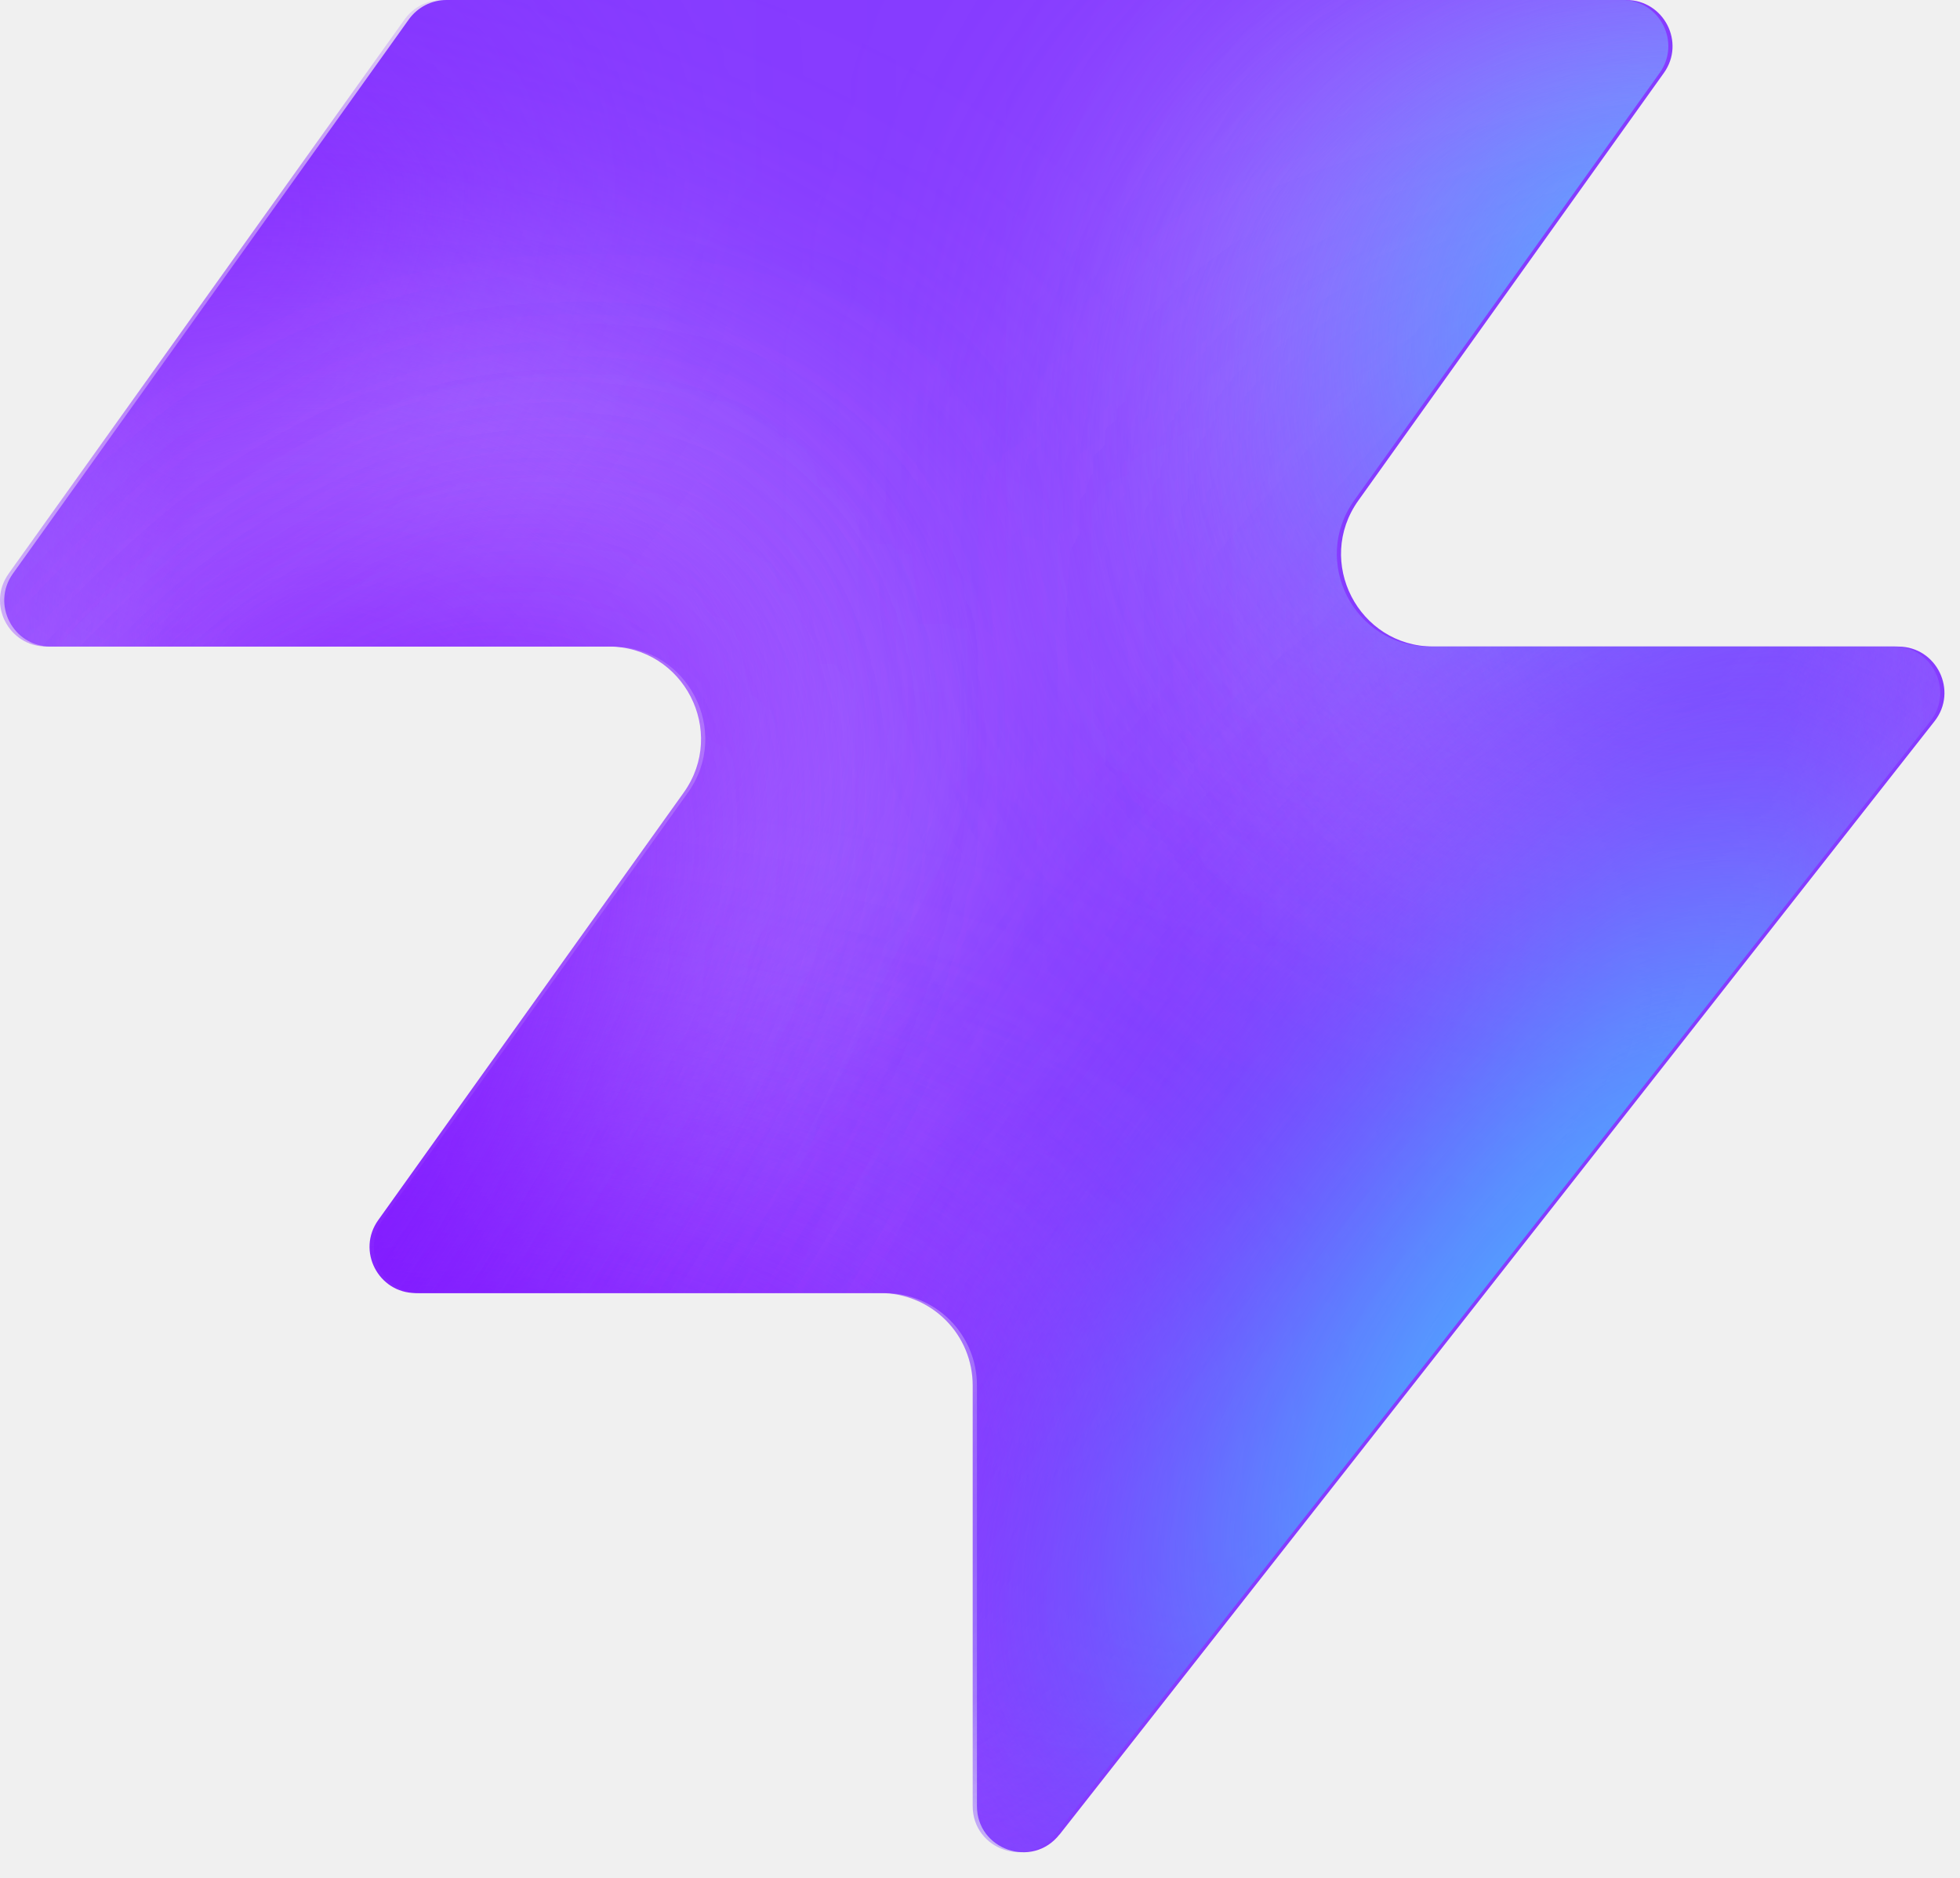
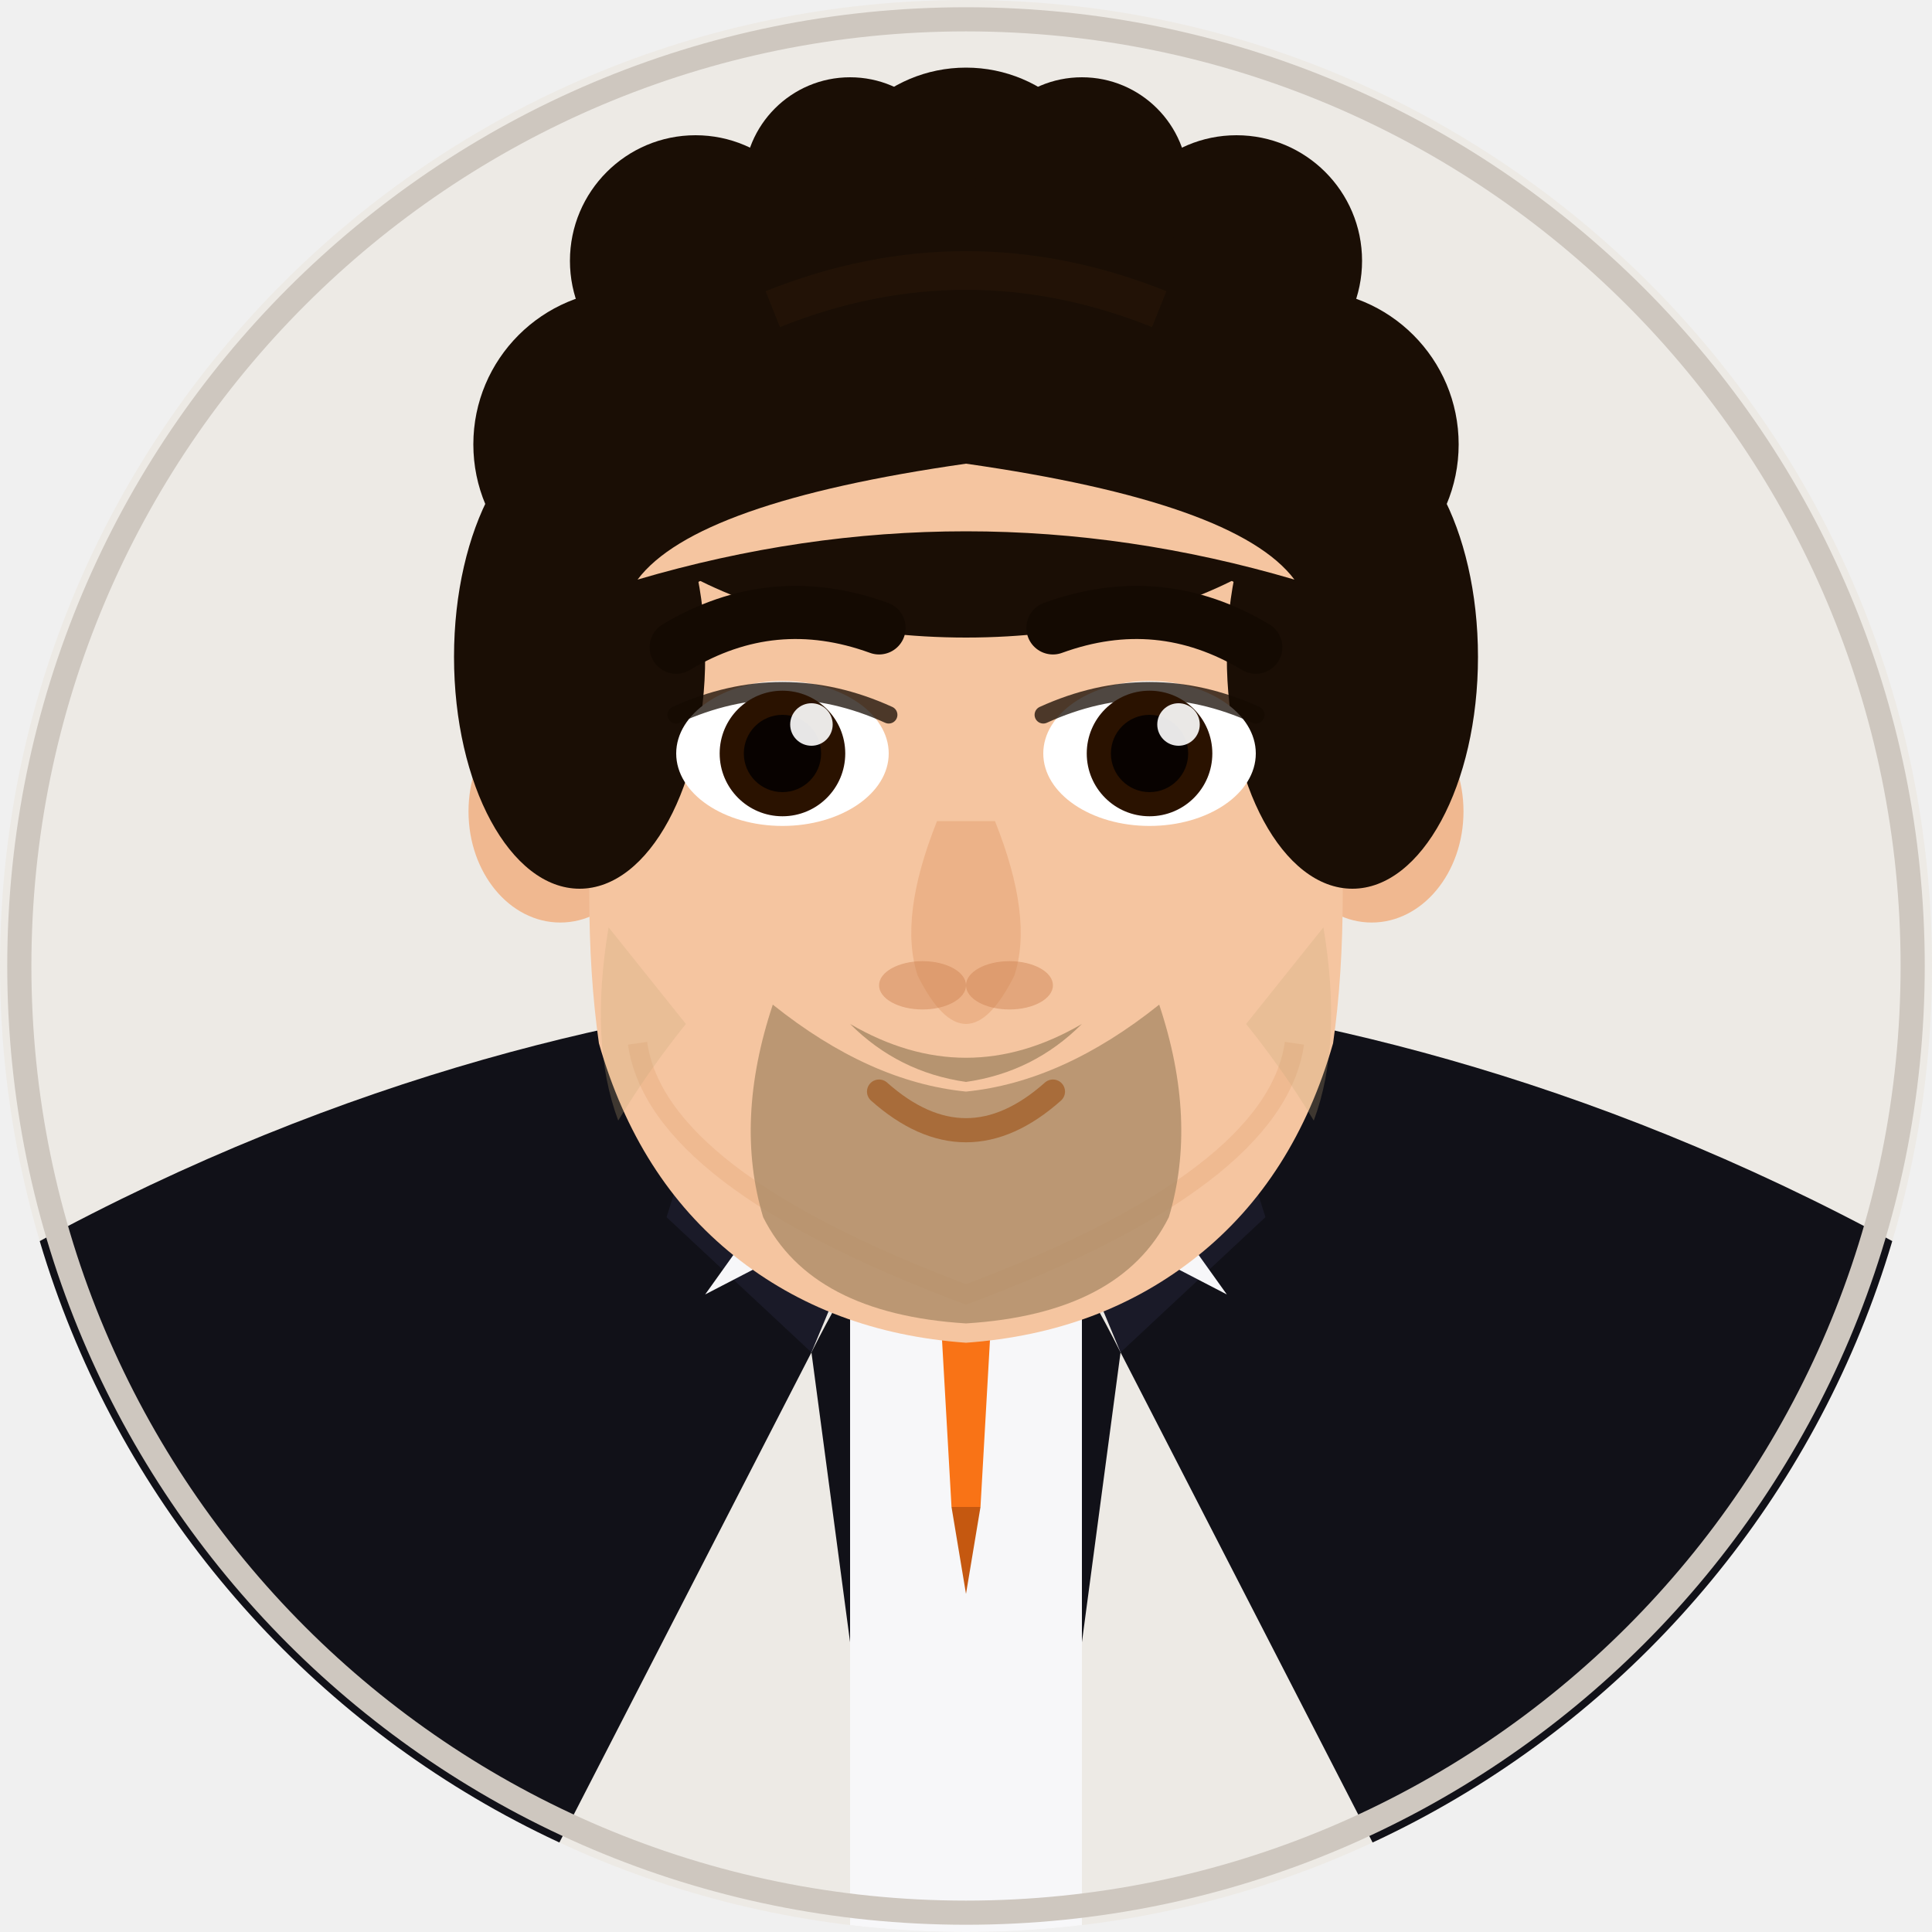
- <svg xmlns="http://www.w3.org/2000/svg" width="48" height="46" fill="none" viewBox="0 0 48 46">
-   <path fill="#863bff" d="M25.946 44.938c-.664.845-2.021.375-2.021-.698V33.937a2.26 2.26 0 0 0-2.262-2.262H10.287c-.92 0-1.456-1.04-.92-1.788l7.48-10.471c1.07-1.497 0-3.578-1.842-3.578H1.237c-.92 0-1.456-1.04-.92-1.788L10.013.474c.214-.297.556-.474.92-.474h28.894c.92 0 1.456 1.04.92 1.788l-7.48 10.471c-1.07 1.498 0 3.579 1.842 3.579h11.377c.943 0 1.473 1.088.89 1.83L25.947 44.94z" style="fill:#863bff;fill:color(display-p3 .525 .23 1);fill-opacity:1" />
-   <mask id="a" width="48" height="46" x="0" y="0" maskUnits="userSpaceOnUse" style="mask-type:alpha">
-     <path fill="#000" d="M25.842 44.938c-.664.844-2.021.375-2.021-.698V33.937a2.26 2.26 0 0 0-2.262-2.262H10.183c-.92 0-1.456-1.04-.92-1.788l7.48-10.471c1.07-1.498 0-3.579-1.842-3.579H1.133c-.92 0-1.456-1.04-.92-1.787L9.91.473c.214-.297.556-.474.92-.474h28.894c.92 0 1.456 1.04.92 1.788l-7.48 10.471c-1.07 1.498 0 3.578 1.842 3.578h11.377c.943 0 1.473 1.088.89 1.832L25.843 44.94z" style="fill:#000;fill-opacity:1" />
-   </mask>
-   <g mask="url(#a)">
-     <g filter="url(#b)">
-       <ellipse cx="5.508" cy="14.704" fill="#ede6ff" rx="5.508" ry="14.704" style="fill:#ede6ff;fill:color(display-p3 .927 .903 1);fill-opacity:1" transform="matrix(.00324 1 1 -.00324 -4.47 31.516)" />
-     </g>
-     <g filter="url(#c)">
-       <ellipse cx="10.399" cy="29.851" fill="#ede6ff" rx="10.399" ry="29.851" style="fill:#ede6ff;fill:color(display-p3 .927 .903 1);fill-opacity:1" transform="matrix(.00324 1 1 -.00324 -39.328 7.883)" />
-     </g>
-     <g filter="url(#d)">
-       <ellipse cx="5.508" cy="30.487" fill="#7e14ff" rx="5.508" ry="30.487" style="fill:#7e14ff;fill:color(display-p3 .492 .077 1);fill-opacity:1" transform="rotate(89.814 -25.913 -14.639)scale(1 -1)" />
-     </g>
-     <g filter="url(#e)">
-       <ellipse cx="5.508" cy="30.599" fill="#7e14ff" rx="5.508" ry="30.599" style="fill:#7e14ff;fill:color(display-p3 .492 .077 1);fill-opacity:1" transform="rotate(89.814 -32.644 -3.334)scale(1 -1)" />
-     </g>
-     <g filter="url(#f)">
-       <ellipse cx="5.508" cy="30.599" fill="#7e14ff" rx="5.508" ry="30.599" style="fill:#7e14ff;fill:color(display-p3 .492 .077 1);fill-opacity:1" transform="matrix(.00324 1 1 -.00324 -34.34 30.47)" />
-     </g>
-     <g filter="url(#g)">
-       <ellipse cx="14.072" cy="22.078" fill="#ede6ff" rx="14.072" ry="22.078" style="fill:#ede6ff;fill:color(display-p3 .927 .903 1);fill-opacity:1" transform="rotate(93.35 24.506 48.493)scale(-1 1)" />
-     </g>
-     <g filter="url(#h)">
-       <ellipse cx="3.47" cy="21.501" fill="#7e14ff" rx="3.47" ry="21.501" style="fill:#7e14ff;fill:color(display-p3 .492 .077 1);fill-opacity:1" transform="rotate(89.009 28.708 47.59)scale(-1 1)" />
-     </g>
-     <g filter="url(#i)">
-       <ellipse cx="3.47" cy="21.501" fill="#7e14ff" rx="3.47" ry="21.501" style="fill:#7e14ff;fill:color(display-p3 .492 .077 1);fill-opacity:1" transform="rotate(89.009 28.708 47.59)scale(-1 1)" />
-     </g>
-     <g filter="url(#j)">
-       <ellipse cx=".387" cy="8.972" fill="#7e14ff" rx="4.407" ry="29.108" style="fill:#7e14ff;fill:color(display-p3 .492 .077 1);fill-opacity:1" transform="rotate(39.51 .387 8.972)" />
-     </g>
-     <g filter="url(#k)">
-       <ellipse cx="47.523" cy="-6.092" fill="#7e14ff" rx="4.407" ry="29.108" style="fill:#7e14ff;fill:color(display-p3 .492 .077 1);fill-opacity:1" transform="rotate(37.892 47.523 -6.092)" />
-     </g>
-     <g filter="url(#l)">
-       <ellipse cx="41.412" cy="6.333" fill="#47bfff" rx="5.971" ry="9.665" style="fill:#47bfff;fill:color(display-p3 .28 .748 1);fill-opacity:1" transform="rotate(37.892 41.412 6.333)" />
-     </g>
-     <g filter="url(#m)">
-       <ellipse cx="-1.879" cy="38.332" fill="#7e14ff" rx="4.407" ry="29.108" style="fill:#7e14ff;fill:color(display-p3 .492 .077 1);fill-opacity:1" transform="rotate(37.892 -1.88 38.332)" />
-     </g>
-     <g filter="url(#n)">
-       <ellipse cx="-1.879" cy="38.332" fill="#7e14ff" rx="4.407" ry="29.108" style="fill:#7e14ff;fill:color(display-p3 .492 .077 1);fill-opacity:1" transform="rotate(37.892 -1.88 38.332)" />
-     </g>
-     <g filter="url(#o)">
-       <ellipse cx="35.651" cy="29.907" fill="#7e14ff" rx="4.407" ry="29.108" style="fill:#7e14ff;fill:color(display-p3 .492 .077 1);fill-opacity:1" transform="rotate(37.892 35.651 29.907)" />
-     </g>
-     <g filter="url(#p)">
-       <ellipse cx="38.418" cy="32.4" fill="#47bfff" rx="5.971" ry="15.297" style="fill:#47bfff;fill:color(display-p3 .28 .748 1);fill-opacity:1" transform="rotate(37.892 38.418 32.4)" />
-     </g>
+ <svg xmlns="http://www.w3.org/2000/svg" viewBox="0 0 200 200">
+   <defs>
+     <clipPath id="circ">
+       <circle cx="100" cy="100" r="100" />
+     </clipPath>
+   </defs>
+   <circle cx="100" cy="100" r="100" fill="#EDEAE5" />
+   <g clip-path="url(#circ)">
+     <path d="M-15 210 L-15 140 C18 118 50 108 76 104 L84 140 L48 210Z" fill="#111118" />
+     <path d="M215 210 L215 140 C182 118 150 108 124 104 L116 140 L152 210Z" fill="#111118" />
+     <path d="M84 140 L88 170 L112 170 L116 140 C108 124 100 117 100 117 C100 117 92 124 84 140Z" fill="#111118" />
+     <path d="M76 104 L69 126 L84 140 L89 128Z" fill="#1A1A28" />
+     <path d="M124 104 L131 126 L116 140 L111 128Z" fill="#1A1A28" />
+     <path d="M88 113 L88 210 L112 210 L112 113 Q100 108 88 113Z" fill="#F7F7F9" />
+     <path d="M88 113 L73 134 L100 120Z" fill="#F7F7F9" />
+     <path d="M112 113 L127 134 L100 120Z" fill="#F7F7F9" />
+     <path d="M96 112 L100 106 L104 112 L101.5 156 L98.5 156Z" fill="#F97316" />
+     <path d="M98.5 156 L101.5 156 L100 165Z" fill="#C55810" />
+     <path d="M96 112 L100 106 L104 112 L102.5 121 L97.5 121Z" fill="#E06812" />
+     <path d="M88 100 Q88 120 100 122 Q112 120 112 100 L108 95 L92 95Z" fill="#F5C5A0" />
+     <ellipse cx="58" cy="84" rx="9.5" ry="11.5" fill="#F0B890" />
+     <ellipse cx="142" cy="84" rx="9.5" ry="11.5" fill="#F0B890" />
+     <ellipse cx="58" cy="84" rx="5.5" ry="7" fill="#E4A478" />
+     <ellipse cx="142" cy="84" rx="5.5" ry="7" fill="#E4A478" />
+     <path d="       M62 74       Q60 94 62 108       Q66 122 76 130       Q86 138 100 139       Q114 138 124 130       Q134 122 138 108       Q140 94 138 74       Q134 44 100 42       Q66 44 62 74Z     " fill="#F5C5A0" />
+     <path d="M66 108 Q68 122 100 134 Q132 122 134 108" stroke="#E0A070" stroke-width="2" fill="none" opacity="0.3" />
+     <ellipse cx="60" cy="68" rx="13" ry="24" fill="#1A0E05" />
+     <ellipse cx="140" cy="68" rx="13" ry="24" fill="#1A0E05" />
+     <ellipse cx="100" cy="42" rx="42" ry="24" fill="#1A0E05" />
+     <circle cx="65" cy="46" r="16" fill="#1A0E05" />
+     <circle cx="80" cy="35" r="19" fill="#1A0E05" />
+     <circle cx="100" cy="30" r="22" fill="#1A0E05" />
+     <circle cx="120" cy="35" r="19" fill="#1A0E05" />
+     <circle cx="135" cy="46" r="16" fill="#1A0E05" />
+     <circle cx="72" cy="27" r="13" fill="#1A0E05" />
+     <circle cx="100" cy="22" r="15" fill="#1A0E05" />
+     <circle cx="128" cy="27" r="13" fill="#1A0E05" />
+     <circle cx="88" cy="19" r="11" fill="#1A0E05" />
+     <circle cx="112" cy="19" r="11" fill="#1A0E05" />
+     <path d="M80 32 Q100 24 120 32" stroke="#2E1A08" stroke-width="4" fill="none" opacity="0.40" />
+     <path d="M66 60 Q100 50 134 60 Q128 52 100 48 Q72 52 66 60Z" fill="#F5C5A0" />
+     <path d="M70 67 Q80 61 91 65" stroke="#140A02" stroke-width="5.5" fill="none" stroke-linecap="round" />
+     <path d="M109 65 Q120 61 130 67" stroke="#140A02" stroke-width="5.5" fill="none" stroke-linecap="round" />
+     <ellipse cx="81" cy="78" rx="11" ry="7.5" fill="white" />
+     <ellipse cx="119" cy="78" rx="11" ry="7.5" fill="white" />
+     <path d="M70 74 Q81 69 92 74" stroke="#140A02" stroke-width="1.8" fill="none" stroke-linecap="round" opacity="0.75" />
+     <path d="M108 74 Q119 69 130 74" stroke="#140A02" stroke-width="1.8" fill="none" stroke-linecap="round" opacity="0.75" />
+     <circle cx="81" cy="78" r="6.5" fill="#2A1200" />
+     <circle cx="119" cy="78" r="6.5" fill="#2A1200" />
+     <circle cx="81" cy="78" r="4" fill="#080200" />
+     <circle cx="119" cy="78" r="4" fill="#080200" />
+     <circle cx="84" cy="75" r="2.2" fill="white" opacity="0.9" />
+     <circle cx="122" cy="75" r="2.2" fill="white" opacity="0.9" />
+     <path d="M97 85 Q93 95 95 101 Q97.5 106 100 106 Q102.5 106 105 101 Q107 95 103 85" fill="#E4A070" opacity="0.5" />
+     <ellipse cx="95.5" cy="102" rx="4.5" ry="2.5" fill="#CC8050" opacity="0.45" />
+     <ellipse cx="104.5" cy="102" rx="4.5" ry="2.5" fill="#CC8050" opacity="0.45" />
+     <path d="M88 106 Q100 113 112 106 Q107 111 100 112 Q93 111 88 106Z" fill="#AC8C68" opacity="0.86" />
+     <path d="       M80 104       Q76 116 79 126       Q84 136 100 137       Q116 136 121 126       Q124 116 120 104       Q110 112 100 113       Q90 112 80 104Z     " fill="#AC8C68" opacity="0.80" />
+     <path d="M63 96 Q61 108 64 116 Q67 111 71 106" fill="#C4A878" opacity="0.25" />
+     <path d="M137 96 Q139 108 136 116 Q133 111 129 106" fill="#C4A878" opacity="0.25" />
+     <path d="M91 113 Q100 121 109 113" stroke="#A86C3A" stroke-width="2.5" fill="none" stroke-linecap="round" />
  </g>
-   <defs>
-     <filter id="b" width="60.045" height="41.654" x="-19.77" y="16.149" color-interpolation-filters="sRGB" filterUnits="userSpaceOnUse">
-       <feFlood flood-opacity="0" result="BackgroundImageFix" />
-       <feBlend in="SourceGraphic" in2="BackgroundImageFix" result="shape" />
-       <feGaussianBlur result="effect1_foregroundBlur_2002_17158" stdDeviation="7.659" />
-     </filter>
-     <filter id="c" width="90.34" height="51.437" x="-54.613" y="-7.533" color-interpolation-filters="sRGB" filterUnits="userSpaceOnUse">
-       <feFlood flood-opacity="0" result="BackgroundImageFix" />
-       <feBlend in="SourceGraphic" in2="BackgroundImageFix" result="shape" />
-       <feGaussianBlur result="effect1_foregroundBlur_2002_17158" stdDeviation="7.659" />
-     </filter>
-     <filter id="d" width="79.355" height="29.4" x="-49.64" y="2.03" color-interpolation-filters="sRGB" filterUnits="userSpaceOnUse">
-       <feFlood flood-opacity="0" result="BackgroundImageFix" />
-       <feBlend in="SourceGraphic" in2="BackgroundImageFix" result="shape" />
-       <feGaussianBlur result="effect1_foregroundBlur_2002_17158" stdDeviation="4.596" />
-     </filter>
-     <filter id="e" width="79.579" height="29.4" x="-45.045" y="20.029" color-interpolation-filters="sRGB" filterUnits="userSpaceOnUse">
-       <feFlood flood-opacity="0" result="BackgroundImageFix" />
-       <feBlend in="SourceGraphic" in2="BackgroundImageFix" result="shape" />
-       <feGaussianBlur result="effect1_foregroundBlur_2002_17158" stdDeviation="4.596" />
-     </filter>
-     <filter id="f" width="79.579" height="29.4" x="-43.513" y="21.178" color-interpolation-filters="sRGB" filterUnits="userSpaceOnUse">
-       <feFlood flood-opacity="0" result="BackgroundImageFix" />
-       <feBlend in="SourceGraphic" in2="BackgroundImageFix" result="shape" />
-       <feGaussianBlur result="effect1_foregroundBlur_2002_17158" stdDeviation="4.596" />
-     </filter>
-     <filter id="g" width="74.749" height="58.852" x="15.756" y="-17.901" color-interpolation-filters="sRGB" filterUnits="userSpaceOnUse">
-       <feFlood flood-opacity="0" result="BackgroundImageFix" />
-       <feBlend in="SourceGraphic" in2="BackgroundImageFix" result="shape" />
-       <feGaussianBlur result="effect1_foregroundBlur_2002_17158" stdDeviation="7.659" />
-     </filter>
-     <filter id="h" width="61.377" height="25.362" x="23.548" y="2.284" color-interpolation-filters="sRGB" filterUnits="userSpaceOnUse">
-       <feFlood flood-opacity="0" result="BackgroundImageFix" />
-       <feBlend in="SourceGraphic" in2="BackgroundImageFix" result="shape" />
-       <feGaussianBlur result="effect1_foregroundBlur_2002_17158" stdDeviation="4.596" />
-     </filter>
-     <filter id="i" width="61.377" height="25.362" x="23.548" y="2.284" color-interpolation-filters="sRGB" filterUnits="userSpaceOnUse">
-       <feFlood flood-opacity="0" result="BackgroundImageFix" />
-       <feBlend in="SourceGraphic" in2="BackgroundImageFix" result="shape" />
-       <feGaussianBlur result="effect1_foregroundBlur_2002_17158" stdDeviation="4.596" />
-     </filter>
-     <filter id="j" width="56.045" height="63.649" x="-27.636" y="-22.853" color-interpolation-filters="sRGB" filterUnits="userSpaceOnUse">
-       <feFlood flood-opacity="0" result="BackgroundImageFix" />
-       <feBlend in="SourceGraphic" in2="BackgroundImageFix" result="shape" />
-       <feGaussianBlur result="effect1_foregroundBlur_2002_17158" stdDeviation="4.596" />
-     </filter>
-     <filter id="k" width="54.814" height="64.646" x="20.116" y="-38.415" color-interpolation-filters="sRGB" filterUnits="userSpaceOnUse">
-       <feFlood flood-opacity="0" result="BackgroundImageFix" />
-       <feBlend in="SourceGraphic" in2="BackgroundImageFix" result="shape" />
-       <feGaussianBlur result="effect1_foregroundBlur_2002_17158" stdDeviation="4.596" />
-     </filter>
-     <filter id="l" width="33.541" height="35.313" x="24.641" y="-11.323" color-interpolation-filters="sRGB" filterUnits="userSpaceOnUse">
-       <feFlood flood-opacity="0" result="BackgroundImageFix" />
-       <feBlend in="SourceGraphic" in2="BackgroundImageFix" result="shape" />
-       <feGaussianBlur result="effect1_foregroundBlur_2002_17158" stdDeviation="4.596" />
-     </filter>
-     <filter id="m" width="54.814" height="64.646" x="-29.286" y="6.009" color-interpolation-filters="sRGB" filterUnits="userSpaceOnUse">
-       <feFlood flood-opacity="0" result="BackgroundImageFix" />
-       <feBlend in="SourceGraphic" in2="BackgroundImageFix" result="shape" />
-       <feGaussianBlur result="effect1_foregroundBlur_2002_17158" stdDeviation="4.596" />
-     </filter>
-     <filter id="n" width="54.814" height="64.646" x="-29.286" y="6.009" color-interpolation-filters="sRGB" filterUnits="userSpaceOnUse">
-       <feFlood flood-opacity="0" result="BackgroundImageFix" />
-       <feBlend in="SourceGraphic" in2="BackgroundImageFix" result="shape" />
-       <feGaussianBlur result="effect1_foregroundBlur_2002_17158" stdDeviation="4.596" />
-     </filter>
-     <filter id="o" width="54.814" height="64.646" x="8.244" y="-2.416" color-interpolation-filters="sRGB" filterUnits="userSpaceOnUse">
-       <feFlood flood-opacity="0" result="BackgroundImageFix" />
-       <feBlend in="SourceGraphic" in2="BackgroundImageFix" result="shape" />
-       <feGaussianBlur result="effect1_foregroundBlur_2002_17158" stdDeviation="4.596" />
-     </filter>
-     <filter id="p" width="39.409" height="43.623" x="18.713" y="10.588" color-interpolation-filters="sRGB" filterUnits="userSpaceOnUse">
-       <feFlood flood-opacity="0" result="BackgroundImageFix" />
-       <feBlend in="SourceGraphic" in2="BackgroundImageFix" result="shape" />
-       <feGaussianBlur result="effect1_foregroundBlur_2002_17158" stdDeviation="4.596" />
-     </filter>
-   </defs>
+   <circle cx="100" cy="100" r="98" fill="none" stroke="#CEC7BF" stroke-width="2.5" />
</svg>
